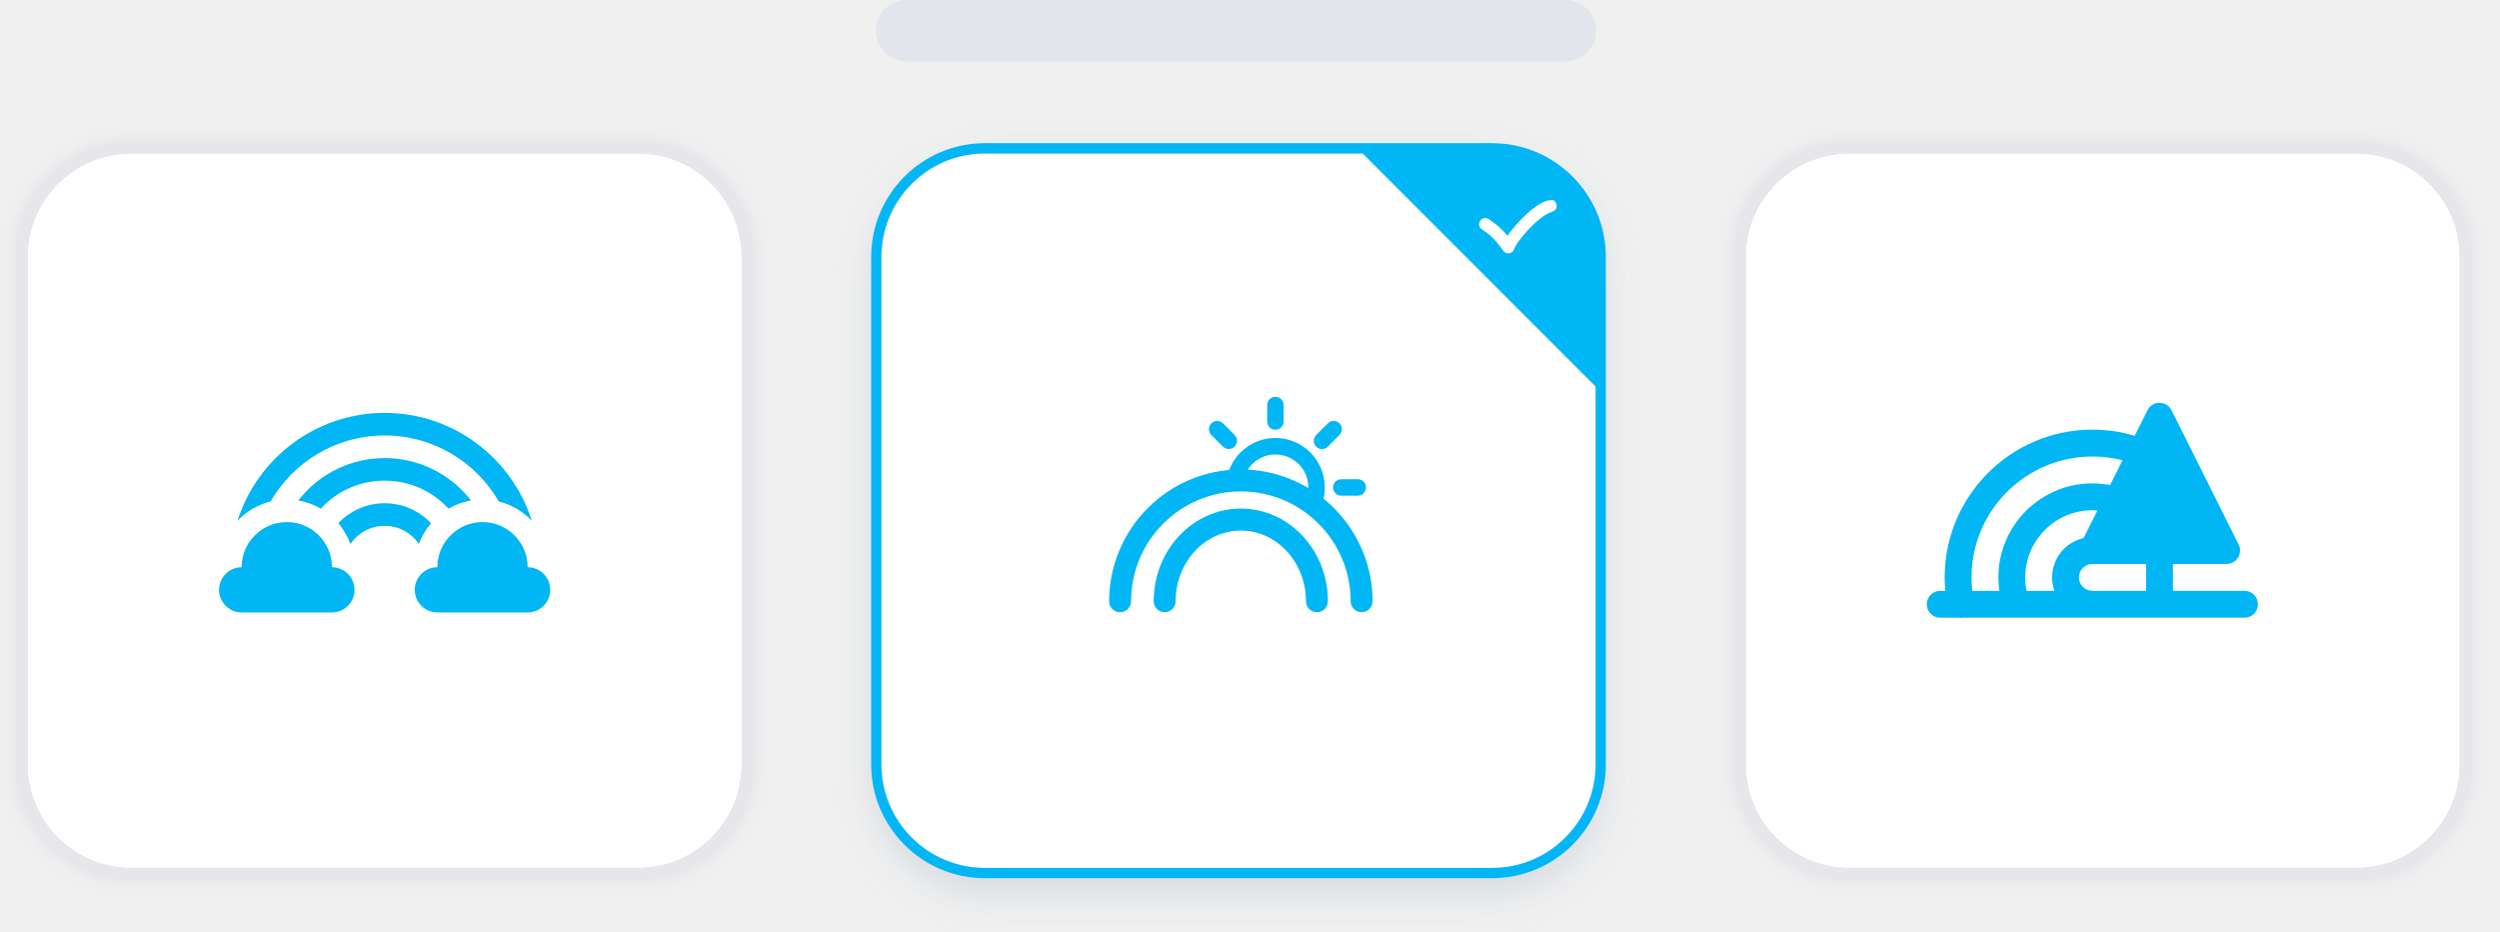
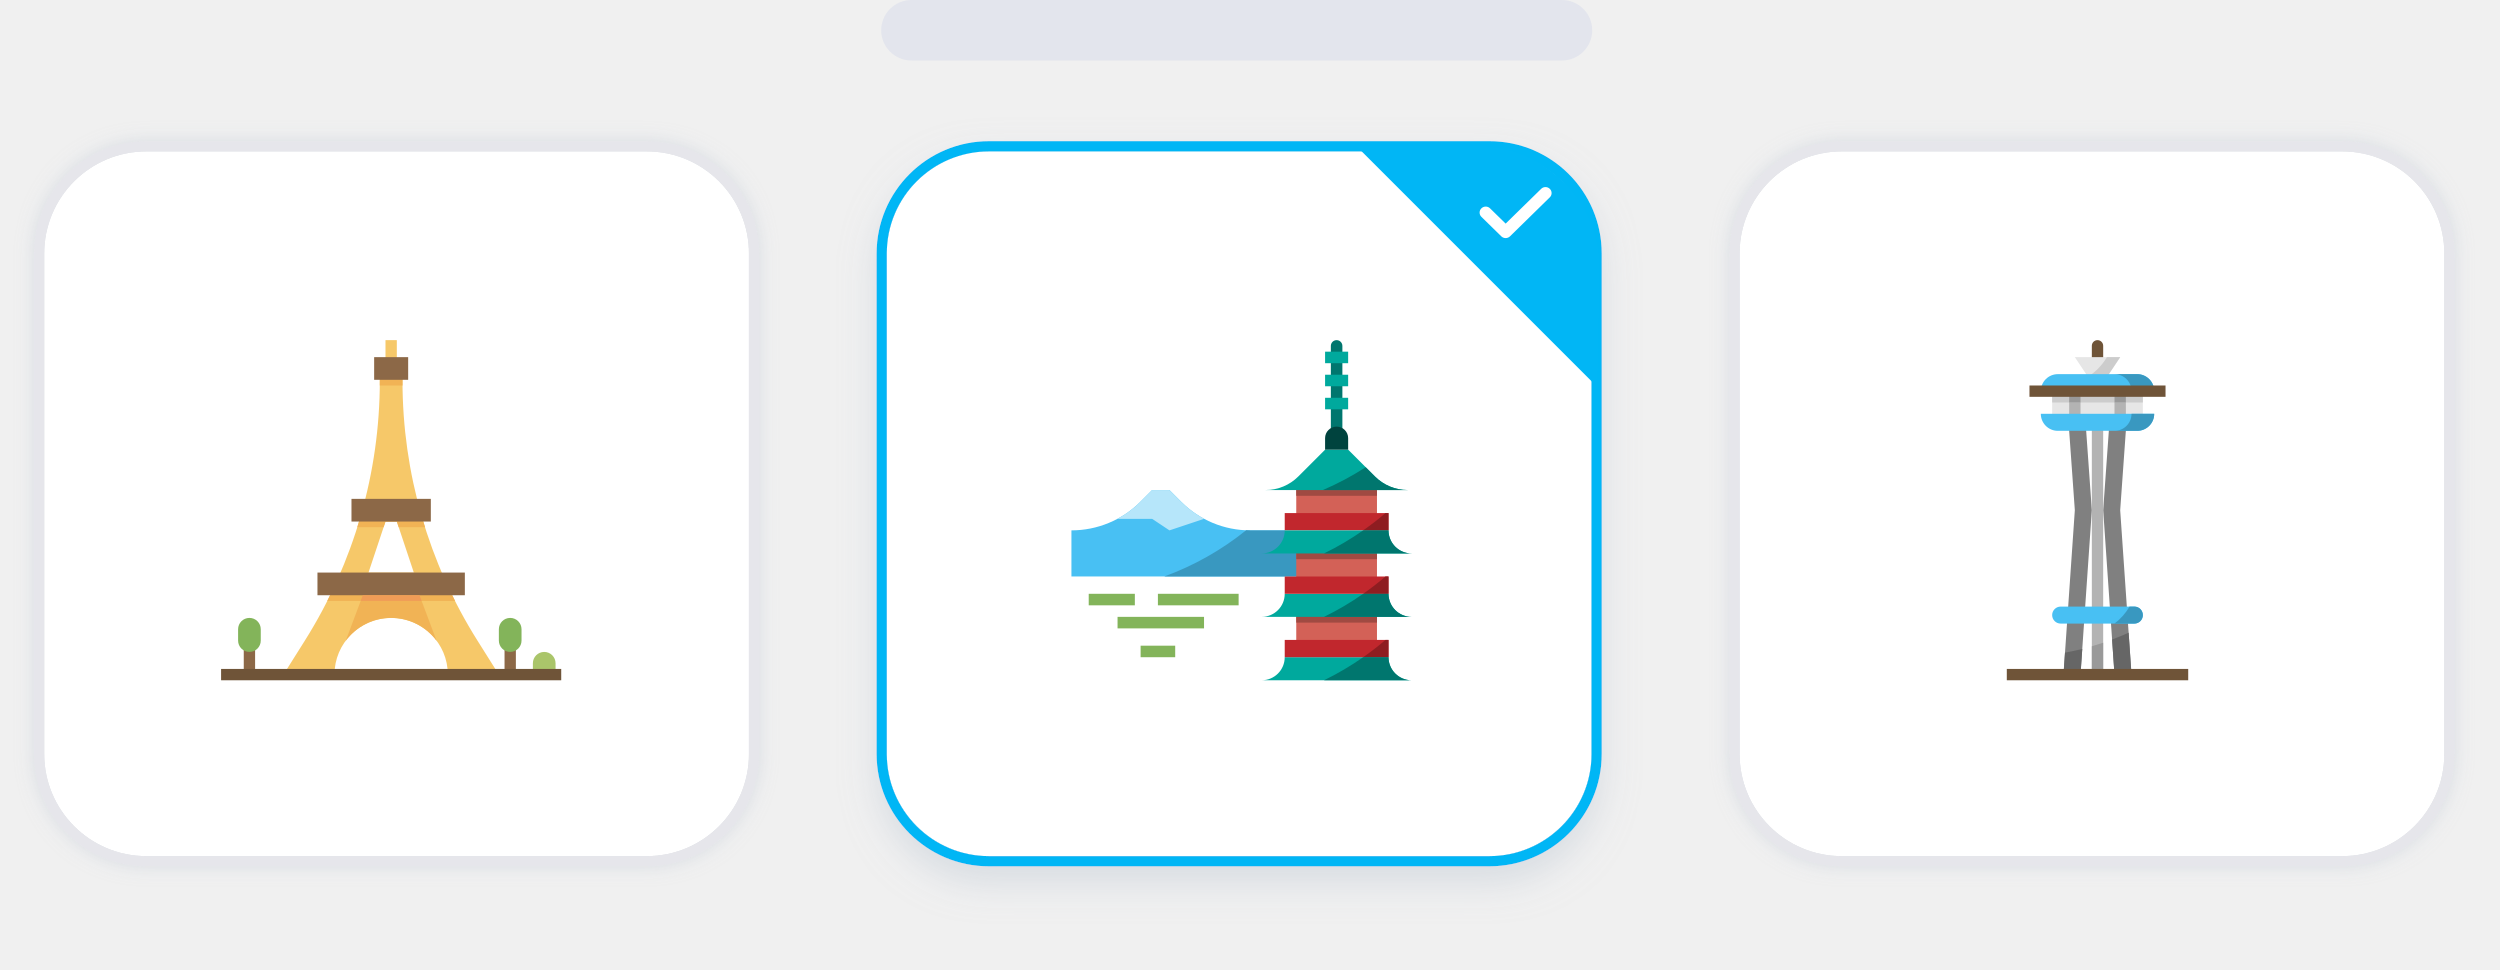
- <svg xmlns="http://www.w3.org/2000/svg" width="145px" height="54px" viewBox="0 0 145 54" version="1.1">
+ <svg xmlns="http://www.w3.org/2000/svg" width="147px" height="57px" viewBox="0 0 147 57" version="1.1">
  <defs>
    <filter x="-15.2%" y="-15.2%" width="131.3%" height="131.3%" filterUnits="objectBoundingBox" id="filter-1">
      <feOffset dx="0" dy="1" in="SourceAlpha" result="shadowOffsetOuter1" />
      <feGaussianBlur stdDeviation="1" in="shadowOffsetOuter1" result="shadowBlurOuter1" />
      <feColorMatrix values="0 0 0 0 0.533   0 0 0 0 0.596   0 0 0 0 0.667  0 0 0 0.5 0" type="matrix" in="shadowBlurOuter1" result="shadowMatrixOuter1" />
      <feMerge>
        <feMergeNode in="shadowMatrixOuter1" />
        <feMergeNode in="SourceGraphic" />
      </feMerge>
    </filter>
    <filter x="-5.9%" y="-5.9%" width="112.6%" height="112.6%" filterUnits="objectBoundingBox" id="filter-2">
      <feOffset dx="0" dy="0" in="SourceAlpha" result="shadowOffsetOuter1" />
      <feGaussianBlur stdDeviation="0.5" in="shadowOffsetOuter1" result="shadowBlurOuter1" />
      <feColorMatrix values="0 0 0 0 0.533   0 0 0 0 0.596   0 0 0 0 0.667  0 0 0 0.5 0" type="matrix" in="shadowBlurOuter1" result="shadowMatrixOuter1" />
      <feMerge>
        <feMergeNode in="shadowMatrixOuter1" />
        <feMergeNode in="SourceGraphic" />
      </feMerge>
    </filter>
    <filter x="-5.9%" y="-5.9%" width="112.6%" height="112.6%" filterUnits="objectBoundingBox" id="filter-3">
      <feOffset dx="0" dy="0" in="SourceAlpha" result="shadowOffsetOuter1" />
      <feGaussianBlur stdDeviation="0.5" in="shadowOffsetOuter1" result="shadowBlurOuter1" />
      <feColorMatrix values="0 0 0 0 0.533   0 0 0 0 0.596   0 0 0 0 0.667  0 0 0 0.5 0" type="matrix" in="shadowBlurOuter1" result="shadowMatrixOuter1" />
      <feMerge>
        <feMergeNode in="shadowMatrixOuter1" />
        <feMergeNode in="SourceGraphic" />
      </feMerge>
    </filter>
  </defs>
  <g id="pages" stroke="none" stroke-width="1" fill="none" fill-rule="evenodd">
-     <g id="VisualPicker" transform="translate(1, 0)">
+     <g id="VisualPicker" transform="translate(2, 0)" fill-rule="nonzero">
      <g id="Group-129" transform="translate(0, 8.302326)">
        <g id="Group-127" transform="translate(49.54371, 0)">
          <g id="card-2">
            <g id="Group-35-Copy-2">
-               <g id="price_active" filter="url(#filter-1)" fill-rule="nonzero">
+               <g id="price_active" filter="url(#filter-1)">
                <path d="M6.606,0.601 C3.289,0.601 0.601,3.289 0.601,6.606 L0.601,36.032 C0.601,39.348 3.289,42.037 6.606,42.037 L36.032,42.037 C39.348,42.037 42.037,39.348 42.037,36.032 L42.037,6.606 C42.037,3.289 39.348,0.601 36.032,0.601 L6.606,0.601 Z" id="Rectangle-17" fill="#FFFFFF" />
                <path d="M6.606,0 L36.032,0 C39.68,0 42.638,2.958 42.638,6.606 L42.638,36.032 C42.638,39.68 39.68,42.638 36.032,42.638 L6.606,42.638 C2.958,42.638 0,39.68 0,36.032 L0,6.606 C0,2.958 2.958,0 6.606,0 Z M6.606,0.601 C3.289,0.601 0.601,3.289 0.601,6.606 L0.601,36.032 C0.601,39.348 3.289,42.037 6.606,42.037 L36.032,42.037 C39.348,42.037 42.037,39.348 42.037,36.032 L42.037,6.606 C42.037,3.289 39.348,0.601 36.032,0.601 L6.606,0.601 Z" id="Rectangle-17" fill="#01B6F5" />
              </g>
-               <g id="tringle" transform="translate(28.2249, 0)">
+               <g id="tringle" transform="translate(28.2249, 0)" fill="#01B6F5">
                <g id="Group-20">
-                   <path d="M2.84217094e-14,0.3 L14.147,14.447 L14.275,7.635 C14.35,3.656 11.184,0.369 7.205,0.295 C7.158,0.294 7.11,0.293 7.063,0.293 L2.84217094e-14,0.3 Z" id="Line" fill="#01B6F5" fill-rule="nonzero" />
-                   <g id="icon-checked/white" transform="translate(6.305564, 1.80159)">
-                     <g id="icon">
-                       <rect id="Rectangle" fill-rule="nonzero" x="0" y="0" width="6" height="6" />
-                       <path d="M5.221,1.695 C5.126,1.451 4.932,1.489 4.723,1.531 C4.598,1.557 4.041,1.72 3.159,2.649 C2.794,3.035 2.553,3.342 2.394,3.576 C2.297,3.457 2.186,3.33 2.069,3.213 C1.71,2.854 1.31,2.608 1.293,2.597 C1.125,2.495 0.906,2.548 0.803,2.715 C0.7,2.883 0.752,3.103 0.92,3.206 C0.924,3.208 1.267,3.421 1.564,3.718 C1.867,4.021 2.142,4.43 2.144,4.434 C2.211,4.535 2.323,4.593 2.441,4.593 C2.461,4.593 2.482,4.592 2.502,4.588 C2.642,4.564 2.753,4.46 2.788,4.323 C2.788,4.319 2.93,3.928 3.677,3.14 C4.279,2.505 4.681,2.303 4.82,2.247 C4.821,2.247 4.822,2.247 4.824,2.247 C4.823,2.247 4.829,2.244 4.837,2.241 C4.861,2.232 4.874,2.228 4.874,2.228 C4.868,2.23 4.864,2.23 4.864,2.23 L4.864,2.229 C4.928,2.201 5.049,2.149 5.051,2.148 C5.233,2.073 5.292,1.878 5.221,1.695 Z" id="Shape" fill="#FFFFFF" fill-rule="nonzero" />
-                     </g>
-                   </g>
+                   <path d="M2.84217094e-14,0.3 L14.147,14.447 L14.275,7.635 C14.35,3.656 11.184,0.369 7.205,0.295 C7.158,0.294 7.11,0.293 7.063,0.293 L2.84217094e-14,0.3 Z" id="Line" />
                </g>
              </g>
            </g>
          </g>
-           <g id="Group-45" transform="translate(13.81219, 14.71298)" fill="#01B6F5">
-             <g id="Group-33" transform="translate(5.732331, 0)">
-               <path d="M3.916,1.911 C4.179,1.911 4.393,1.699 4.393,1.428 L4.393,0.482 C4.393,0.216 4.181,0 3.916,0 C3.651,0 3.438,0.212 3.438,0.482 L3.438,1.428 C3.438,1.695 3.649,1.911 3.916,1.911 Z" />
-               <path d="M0.871,2.887 C1.06,3.075 1.362,3.078 1.55,2.89 C1.736,2.704 1.738,2.402 1.547,2.211 L0.878,1.542 C0.689,1.354 0.386,1.351 0.199,1.539 C0.013,1.726 0.011,2.027 0.202,2.218 L0.871,2.887 Z" />
-               <path d="M7.261,5.256 C7.261,5.52 7.473,5.734 7.743,5.734 L8.689,5.734 C8.956,5.734 9.172,5.522 9.172,5.256 C9.172,4.992 8.96,4.778 8.689,4.778 L7.743,4.778 C7.477,4.778 7.261,4.99 7.261,5.256 Z" />
-               <path d="M6.96,2.888 L7.628,2.218 C7.817,2.03 7.82,1.728 7.632,1.54 C7.445,1.353 7.144,1.352 6.953,1.543 L6.284,2.212 C6.096,2.4 6.094,2.703 6.281,2.891 C6.468,3.077 6.769,3.078 6.96,2.888 Z" />
-               <path d="M1.529,4.299 C1.769,4.299 2.008,4.309 2.243,4.33 C2.569,3.742 3.195,3.344 3.916,3.344 C4.971,3.344 5.826,4.199 5.826,5.255 C5.826,5.347 5.819,5.438 5.807,5.526 C6.1,5.713 6.379,5.918 6.642,6.14 C6.733,5.861 6.782,5.563 6.782,5.255 C6.782,3.672 5.498,2.388 3.916,2.388 C2.666,2.388 1.602,3.189 1.21,4.305 C1.316,4.301 1.422,4.299 1.529,4.299 Z" />
-             </g>
-             <path d="M7.643,4.213 C3.428,4.213 0,7.642 0,11.856 C0,12.209 0.284,12.493 0.636,12.493 C0.989,12.493 1.273,12.209 1.273,11.856 C1.273,8.343 4.13,5.486 7.643,5.486 C11.156,5.486 14.013,8.343 14.013,11.856 C14.013,12.209 14.297,12.493 14.65,12.493 C15.002,12.493 15.286,12.209 15.286,11.856 C15.286,7.642 11.858,4.213 7.643,4.213 Z" />
-             <path d="M7.643,6.481 C4.854,6.481 2.586,8.893 2.586,11.856 C2.586,12.209 2.87,12.493 3.223,12.493 C3.575,12.493 3.859,12.209 3.859,11.856 C3.859,9.594 5.556,7.757 7.64,7.757 C9.724,7.757 11.421,9.598 11.421,11.856 C11.421,12.209 11.705,12.493 12.057,12.493 C12.41,12.493 12.694,12.209 12.694,11.856 C12.7,8.893 10.432,6.481 7.643,6.481 Z" />
-           </g>
        </g>
        <g id="Group-128">
-           <g id="price_active" filter="url(#filter-2)" fill-rule="nonzero">
+           <g id="price_active" filter="url(#filter-2)">
            <path d="M6.606,0.601 C3.289,0.601 0.601,3.289 0.601,6.606 L0.601,36.032 C0.601,39.348 3.289,42.037 6.606,42.037 L36.032,42.037 C39.348,42.037 42.037,39.348 42.037,36.032 L42.037,6.606 C42.037,3.289 39.348,0.601 36.032,0.601 L6.606,0.601 Z" id="Rectangle-17" fill="#FFFFFF" />
            <path d="M6.606,0 L36.032,0 C39.68,0 42.638,2.958 42.638,6.606 L42.638,36.032 C42.638,39.68 39.68,42.638 36.032,42.638 L6.606,42.638 C2.958,42.638 0,39.68 0,36.032 L0,6.606 C0,2.958 2.958,0 6.606,0 Z M6.606,0.601 C3.289,0.601 0.601,3.289 0.601,6.606 L0.601,36.032 C0.601,39.348 3.289,42.037 6.606,42.037 L36.032,42.037 C39.348,42.037 42.037,39.348 42.037,36.032 L42.037,6.606 C42.037,3.289 39.348,0.601 36.032,0.601 L6.606,0.601 Z" id="Rectangle-17" fill="#E6E6EB" />
          </g>
-           <g id="rainbow-(5)" transform="translate(11.71033, 15.61378)" fill="#01B6F5">
-             <path d="M6.551,8.984 C6.551,7.537 5.378,6.364 3.931,6.364 C2.483,6.364 1.31,7.537 1.31,8.984 C0.587,8.984 0,9.571 0,10.294 C0,11.018 0.587,11.605 1.31,11.605 L6.551,11.605 C7.275,11.605 7.861,11.018 7.861,10.294 C7.861,9.571 7.275,8.984 6.551,8.984 Z" />
-             <path d="M17.907,8.984 C17.907,7.537 16.733,6.364 15.286,6.364 C13.839,6.364 12.666,7.537 12.666,8.984 C11.942,8.984 11.355,9.571 11.355,10.294 C11.355,11.018 11.942,11.605 12.666,11.605 L17.907,11.605 C18.63,11.605 19.217,11.018 19.217,10.294 C19.217,9.571 18.63,8.984 17.907,8.984 Z" />
-             <path d="M12.976,3.62 C11.968,2.986 10.804,2.651 9.608,2.651 C8.413,2.651 7.249,2.986 6.241,3.62 C5.608,4.018 5.053,4.524 4.599,5.11 C5.068,5.191 5.509,5.355 5.905,5.587 C6.842,4.562 8.171,3.961 9.608,3.961 C11.046,3.961 12.375,4.562 13.312,5.587 C13.708,5.355 14.149,5.191 14.618,5.11 C14.164,4.524 13.609,4.018 12.976,3.62 Z" />
-             <path d="M9.608,0.031 C5.609,0.031 2.214,2.667 1.069,6.293 C1.579,5.75 2.242,5.353 2.988,5.168 C4.311,2.882 6.783,1.341 9.608,1.341 C12.434,1.341 14.906,2.882 16.229,5.168 C16.975,5.353 17.638,5.75 18.148,6.293 C17.003,2.667 13.608,0.031 9.608,0.031 Z" />
-             <path d="M9.608,5.272 C8.55,5.272 7.594,5.718 6.917,6.431 C7.219,6.784 7.46,7.191 7.623,7.634 C8.055,7 8.784,6.582 9.608,6.582 C10.433,6.582 11.162,7 11.594,7.634 C11.757,7.191 11.998,6.784 12.3,6.431 C11.623,5.718 10.667,5.272 9.608,5.272 Z" />
-           </g>
        </g>
-         <g id="Group-126" transform="translate(99.68796, 0)" fill-rule="nonzero">
+         <g id="Group-126" transform="translate(99.68796, 0)">
          <g id="price_active-copy" filter="url(#filter-3)">
            <path d="M6.606,0.601 C3.289,0.601 0.601,3.289 0.601,6.606 L0.601,36.032 C0.601,39.348 3.289,42.037 6.606,42.037 L36.032,42.037 C39.348,42.037 42.037,39.348 42.037,36.032 L42.037,6.606 C42.037,3.289 39.348,0.601 36.032,0.601 L6.606,0.601 Z" id="Rectangle-17" fill="#FFFFFF" />
            <path d="M6.606,0 L36.032,0 C39.68,0 42.638,2.958 42.638,6.606 L42.638,36.032 C42.638,39.68 39.68,42.638 36.032,42.638 L6.606,42.638 C2.958,42.638 0,39.68 0,36.032 L0,6.606 C0,2.958 2.958,0 6.606,0 Z M6.606,0.601 C3.289,0.601 0.601,3.289 0.601,6.606 L0.601,36.032 C0.601,39.348 3.289,42.037 6.606,42.037 L36.032,42.037 C39.348,42.037 42.037,39.348 42.037,36.032 L42.037,6.606 C42.037,3.289 39.348,0.601 36.032,0.601 L6.606,0.601 Z" id="Rectangle-17" fill="#E6E6EB" />
          </g>
-           <g id="rainbow-(6)" transform="translate(11.1098, 15.01325)" fill="#01B6F5">
-             <path d="M18.438,10.953 L14.283,10.953 L14.283,9.395 L17.399,9.395 C17.399,9.395 17.4,9.395 17.4,9.395 C17.83,9.395 18.179,9.046 18.179,8.616 C18.179,8.476 18.142,8.345 18.078,8.231 L14.201,0.477 C14.069,0.213 13.799,0.046 13.504,0.046 C13.209,0.046 12.939,0.213 12.807,0.477 L12.064,1.962 C11.271,1.724 10.448,1.604 9.608,1.604 C4.883,1.604 1.039,5.448 1.039,10.174 C1.039,10.434 1.051,10.694 1.075,10.953 L0.779,10.953 C0.349,10.953 0,11.302 0,11.732 C0,12.162 0.349,12.511 0.779,12.511 L1.839,12.511 C1.884,12.519 1.929,12.523 1.975,12.523 C2.019,12.523 2.063,12.518 2.107,12.511 L5.187,12.511 C5.191,12.511 5.196,12.511 5.2,12.511 C5.204,12.511 5.208,12.511 5.212,12.511 L18.438,12.511 C18.868,12.511 19.217,12.162 19.217,11.732 C19.217,11.302 18.868,10.953 18.438,10.953 Z M4.155,10.174 C4.155,10.436 4.175,10.696 4.211,10.953 L2.64,10.953 C2.612,10.695 2.597,10.434 2.597,10.174 C2.597,6.308 5.742,3.162 9.608,3.162 C10.203,3.162 10.788,3.236 11.355,3.381 L10.637,4.817 C10.299,4.753 9.955,4.72 9.608,4.72 C6.601,4.72 4.155,7.167 4.155,10.174 Z M7.405,10.953 L5.792,10.953 C5.74,10.698 5.713,10.437 5.713,10.174 C5.713,8.026 7.461,6.278 9.608,6.278 C9.706,6.278 9.804,6.282 9.901,6.289 L9.099,7.893 C8.054,8.127 7.271,9.06 7.271,10.174 C7.271,10.447 7.319,10.709 7.405,10.953 Z M12.725,10.953 L9.608,10.953 C9.179,10.953 8.829,10.603 8.829,10.174 C8.829,9.744 9.179,9.395 9.608,9.395 L12.725,9.395 L12.725,10.953 Z" id="XMLID_229_" />
-           </g>
        </g>
      </g>
-       <path d="M51.593,3.558 C50.61,3.558 49.814,2.762 49.814,1.779 C49.814,0.797 50.61,-4.4408921e-16 51.593,-4.4408921e-16 L89.843,-4.4408921e-16 C90.826,-4.4408921e-16 91.622,0.797 91.622,1.779 C91.622,2.762 90.826,3.558 89.843,3.558 L51.593,3.558 Z" id="Line-12" fill="#E3E5ED" fill-rule="nonzero" />
+       <path d="M51.593,3.558 C50.61,3.558 49.814,2.762 49.814,1.779 C49.814,0.797 50.61,0 51.593,0 L89.843,0 C90.826,0 91.622,0.797 91.622,1.779 C91.622,2.762 90.826,3.558 89.843,3.558 L51.593,3.558 Z" id="Line-12" fill="#E3E5ED" />
+       <path d="M89.129,11.603 L86.787,13.897 C86.716,13.965 86.624,14 86.532,14 C86.44,14 86.347,13.965 86.277,13.897 L85.106,12.75 C84.965,12.612 84.965,12.388 85.106,12.251 C85.247,12.112 85.474,12.112 85.615,12.251 L86.532,13.148 L88.62,11.104 C88.761,10.965 88.989,10.965 89.129,11.104 C89.27,11.241 89.27,11.465 89.129,11.603 Z" id="Path" fill="#FFFFFF" />
+       <g id="010-eiffel-tower" transform="translate(11, 20)">
+         <path d="M15.075,17.668 C12.195,13.094 10.667,7.799 10.667,2.394 L10.667,2 L9.333,2 L9.333,2.394 C9.333,7.799 7.805,13.094 4.925,17.668 L3.667,19.667 L6.667,19.667 C6.667,17.826 8.159,16.333 10,16.333 C11.841,16.333 13.333,17.826 13.333,19.667 L16.333,19.667 L15.075,17.668 Z M8.667,13.667 L9.667,10.667 L10.333,10.667 L11.333,13.667 L8.667,13.667 Z" id="Shape" fill="#F6C869" />
+         <path d="M8.333,15 L7.333,17.667 L7.338,17.667 C7.965,16.827 8.952,16.333 10,16.333 C11.048,16.333 12.035,16.827 12.662,17.667 L12.667,17.667 L11.667,15 L8.333,15 Z" id="Path" fill="#F1B355" />
+         <polygon id="Path" fill="#F6C869" points="9.667 0 10.333 0 10.333 1.333 9.667 1.333" />
+         <path d="M13.758,15.333 C13.535,14.894 13.322,14.45 13.123,14 L6.877,14 C6.678,14.45 6.465,14.894 6.242,15.333 L13.758,15.333 Z" id="Path" fill="#F1B355" />
+         <path d="M11.608,9.667 L8.392,9.667 C8.274,10.114 8.146,10.559 8.007,11 L9.556,11 L9.667,10.667 L10.333,10.667 L10.444,11 L11.993,11 C11.854,10.559 11.726,10.114 11.608,9.667 Z" id="Path" fill="#F1B355" />
+         <polygon id="Path" fill="#8C6847" points="1.333 18 2 18 2 19.667 1.333 19.667" />
+         <rect id="Rectangle" fill="#83B45A" x="1" y="16.333" width="1.333" height="2" rx="0.667" />
+         <polygon id="Path" fill="#8C6847" points="16.667 18 17.333 18 17.333 19.667 16.667 19.667" />
+         <rect id="Rectangle" fill="#83B45A" x="16.333" y="16.333" width="1.333" height="2" rx="0.667" />
+         <path d="M19.667,19.667 L19.667,19 C19.667,18.632 19.368,18.333 19,18.333 C18.632,18.333 18.333,18.632 18.333,19 L18.333,19.667 L19.667,19.667 Z" id="Path" fill="#AAC56A" />
+         <polygon id="Path" fill="#6F5438" points="0 19.333 20 19.333 20 20 0 20" />
+         <polygon id="Path" fill="#F1B355" points="9.333 2 10.667 2 10.667 2.667 9.333 2.667" />
+         <polygon id="Path" fill="#8C6847" points="7.667 9.333 12.333 9.333 12.333 10.667 7.667 10.667" />
+         <polygon id="Path" fill="#8C6847" points="5.667 13.667 14.333 13.667 14.333 15 5.667 15" />
+         <polygon id="Path" fill="#F09C57" points="11.792 15.333 11.667 15 8.333 15 8.208 15.333" />
+         <polygon id="Path" fill="#8C6847" points="9 1 11 1 11 2.333 9 2.333" />
+       </g>
+       <g id="028-space-needle" transform="translate(116, 20)">
+         <polygon id="Path" fill="#808080" points="4.667 5.333 4.667 5 3.667 5 3.667 5.333 4 10 3.333 19.667 4.333 19.667 5 10" />
+         <path d="M3.422,18.376 L3.333,19.667 L4.333,19.667 L4.438,18.156 C4.103,18.241 3.764,18.312 3.422,18.376 L3.422,18.376 Z" id="Path" fill="#666666" />
+         <polygon id="Path" fill="#808080" points="6.667 10 7 5.333 7 5 6 5 6 5.333 5.667 10 6.333 19.667 7.333 19.667" />
+         <polygon id="Path" fill="#B3B3B3" points="5 3 5.667 3 5.667 19.667 5 19.667" />
+         <path d="M6.191,17.605 L6.333,19.667 L7.333,19.667 L7.163,17.202 C6.844,17.346 6.521,17.481 6.191,17.605 Z" id="Path" fill="#666666" />
+         <path d="M5,18 L5,19.667 L5.667,19.667 L5.667,17.79 C5.446,17.864 5.224,17.934 5,18 Z" id="Path" fill="#999999" />
+         <path d="M5.667,1.333 L5,1.333 L5,0.333 C5,0.149 5.149,0 5.333,0 C5.517,0 5.667,0.149 5.667,0.333 L5.667,1.333 Z" id="Path" fill="#6F5438" />
+         <polygon id="Path" fill="#E6E6E6" points="4 1 4.667 2 4.667 2.333 6 2.333 6 2 6.667 1" />
+         <path d="M5.884,1 C5.591,1.505 5.172,1.924 4.667,2.217 L4.667,2.333 L6,2.333 L6,2 L6.667,1 L5.884,1 Z" id="Path" fill="#CCCCCC" />
+         <path d="M2,3 C2,2.448 2.448,2 3,2 L7.667,2 C8.219,2 8.667,2.448 8.667,3 L2,3 Z" id="Path" fill="#48C0F3" />
+         <path d="M7.667,2 L6.333,2 C6.886,2 7.333,2.448 7.333,3 L8.667,3 C8.667,2.448 8.219,2 7.667,2 Z" id="Path" fill="#3998C0" />
+         <polygon id="Path" fill="#E6E6E6" points="2.667 3 8 3 8 4.667 2.667 4.667" />
+         <polygon id="Path" fill="#B3B3B3" points="6.333 3 7 3 7 4.667 6.333 4.667" />
+         <polygon id="Path" fill="#B3B3B3" points="3.667 3 4.333 3 4.333 4.667 3.667 4.667" />
+         <polygon id="Path" fill="#6F5438" points="0 19.333 10.667 19.333 10.667 20 0 20" />
+         <path d="M3,5.333 L7.667,5.333 C8.219,5.333 8.667,4.886 8.667,4.333 L2,4.333 C2,4.886 2.448,5.333 3,5.333 Z" id="Path" fill="#48C0F3" />
+         <path d="M7.333,4.333 C7.333,4.886 6.886,5.333 6.333,5.333 L7.667,5.333 C8.219,5.333 8.667,4.886 8.667,4.333 L7.333,4.333 Z" id="Path" fill="#3998C0" />
+         <rect id="Rectangle" fill="#48C0F3" x="2.667" y="15.667" width="5.333" height="1" rx="0.5" />
+         <polygon id="Path" fill="#CCCCCC" points="2.667 3 8 3 8 3.667 2.667 3.667" />
+         <polygon id="Path" fill="#999999" points="3.667 3 4.333 3 4.333 3.667 3.667 3.667" />
+         <polygon id="Path" fill="#999999" points="6.333 3 7 3 7 3.667 6.333 3.667" />
+         <polygon id="Path" fill="#6F5438" points="1.333 2.667 9.333 2.667 9.333 3.333 1.333 3.333" />
+         <path d="M7.5,15.667 L7.217,15.667 C6.991,16.057 6.688,16.397 6.327,16.667 L7.5,16.667 C7.776,16.667 8,16.443 8,16.167 C8,15.891 7.776,15.667 7.5,15.667 Z" id="Path" fill="#3998C0" />
+       </g>
+       <g id="008-pagoda" transform="translate(61, 20)">
+         <path d="M14.237,13.898 L0,13.898 L0,11.186 C1.519,11.186 2.977,10.583 4.051,9.508 L4.746,8.814 L5.763,8.814 L6.458,9.508 C7.532,10.583 8.989,11.186 10.508,11.186 L12.542,11.186 L14.237,13.898 Z" id="Path" fill="#48C0F3" />
+         <path d="M4.746,10.508 L5.763,11.186 L7.797,10.508 L7.806,10.508 C7.31,10.243 6.855,9.906 6.458,9.508 L5.763,8.814 L4.746,8.814 L4.051,9.508 C3.653,9.906 3.199,10.243 2.703,10.508 L4.746,10.508 Z" id="Path" fill="#B6E6FA" />
+         <path d="M10.508,11.186 C10.431,11.186 10.354,11.178 10.277,11.175 C8.83,12.341 7.201,13.262 5.455,13.898 L14.237,13.898 L12.542,11.186 L10.508,11.186 Z" id="Path" fill="#3998C0" />
+         <polygon id="Path" fill="#D36157" points="13.22 8.475 17.966 8.475 17.966 10.508 13.22 10.508" />
+         <polygon id="Path" fill="#A04A42" points="13.22 8.475 17.966 8.475 17.966 9.153 13.22 9.153" />
+         <polygon id="Path" fill="#D36157" points="13.22 12.203 17.966 12.203 17.966 14.237 13.22 14.237" />
+         <polygon id="Path" fill="#A04A42" points="13.22 12.203 17.966 12.203 17.966 12.881 13.22 12.881" />
+         <polygon id="Path" fill="#D36157" points="13.22 15.932 17.966 15.932 17.966 17.966 13.22 17.966" />
+         <polygon id="Path" fill="#A04A42" points="13.22 15.932 17.966 15.932 17.966 16.61 13.22 16.61" />
+         <path d="M15.932,5.424 L15.254,5.424 L15.254,0.339 C15.254,0.152 15.406,0 15.593,0 C15.78,0 15.932,0.152 15.932,0.339 L15.932,5.424 Z" id="Path" fill="#00766E" />
+         <polygon id="Path" fill="#00A99D" points="14.915 3.39 16.271 3.39 16.271 4.068 14.915 4.068" />
+         <polygon id="Path" fill="#00A99D" points="14.915 2.034 16.271 2.034 16.271 2.712 14.915 2.712" />
+         <polygon id="Path" fill="#00A99D" points="14.915 0.678 16.271 0.678 16.271 1.356 14.915 1.356" />
+         <polygon id="Path" fill="#C1272D" points="12.542 10.169 18.644 10.169 18.644 11.186 12.542 11.186" />
+         <path d="M17.85,8.019 C18.358,8.528 19.048,8.814 19.767,8.814 L11.419,8.814 C12.138,8.814 12.828,8.528 13.337,8.019 L14.915,6.441 L16.271,6.441 L17.85,8.019 Z" id="Path" fill="#00A99D" />
+         <path d="M14.915,6.441 L16.271,6.441 L16.271,5.763 C16.271,5.388 15.968,5.085 15.593,5.085 C15.219,5.085 14.915,5.388 14.915,5.763 L14.915,6.441 Z" id="Path" fill="#00433E" />
+         <path d="M18.644,11.186 C18.644,11.935 19.251,12.542 20,12.542 L11.186,12.542 C11.935,12.542 12.542,11.935 12.542,11.186 L18.644,11.186 Z" id="Path" fill="#00A99D" />
+         <path d="M18.644,14.915 C18.644,15.664 19.251,16.271 20,16.271 L11.186,16.271 C11.935,16.271 12.542,15.664 12.542,14.915 L18.644,14.915 Z" id="Path" fill="#00A99D" />
+         <path d="M18.644,18.644 C18.644,19.393 19.251,20 20,20 L11.186,20 C11.935,20 12.542,19.393 12.542,18.644 L18.644,18.644 Z" id="Path" fill="#00A99D" />
+         <polygon id="Path" fill="#C1272D" points="12.542 17.627 18.644 17.627 18.644 18.644 12.542 18.644" />
+         <polygon id="Path" fill="#C1272D" points="12.542 13.898 18.644 13.898 18.644 14.915 12.542 14.915" />
+         <g id="Group" transform="translate(1.016949, 14.91525)" fill="#83B45A">
+           <polygon id="Path" points="0 0 2.712 0 2.712 0.678 0 0.678" />
+           <polygon id="Path" points="4.068 0 8.814 0 8.814 0.678 4.068 0.678" />
+           <polygon id="Path" points="1.695 1.356 6.78 1.356 6.78 2.034 1.695 2.034" />
+           <polygon id="Path" points="3.051 3.051 5.085 3.051 5.085 3.729 3.051 3.729" />
+         </g>
+         <path d="M17.303,7.473 C16.503,7.99 15.661,8.438 14.786,8.814 L19.767,8.814 C19.048,8.814 18.358,8.528 17.85,8.019 L17.303,7.473 Z" id="Path" fill="#00766E" />
+         <path d="M17.154,11.186 L18.644,11.186 L18.644,10.169 L18.467,10.169 C18.046,10.529 17.609,10.868 17.154,11.186 Z" id="Path" fill="#8E1D21" />
+         <path d="M18.644,11.186 L17.154,11.186 C16.423,11.698 15.654,12.152 14.852,12.542 L20,12.542 C19.251,12.542 18.644,11.935 18.644,11.186 L18.644,11.186 Z" id="Path" fill="#00766E" />
+         <path d="M17.154,14.915 L18.644,14.915 L18.644,13.898 L18.467,13.898 C18.046,14.258 17.609,14.597 17.154,14.915 Z" id="Path" fill="#8E1D21" />
+         <path d="M18.644,14.915 L17.154,14.915 C16.423,15.427 15.654,15.881 14.852,16.271 L20,16.271 C19.251,16.271 18.644,15.664 18.644,14.915 L18.644,14.915 Z" id="Path" fill="#00766E" />
+         <path d="M17.154,18.644 L18.644,18.644 L18.644,17.627 L18.467,17.627 C18.046,17.987 17.609,18.326 17.154,18.644 Z" id="Path" fill="#8E1D21" />
+         <path d="M18.644,18.644 L17.154,18.644 C16.423,19.156 15.654,19.609 14.852,20 L20,20 C19.251,20 18.644,19.393 18.644,18.644 L18.644,18.644 Z" id="Path" fill="#00766E" />
+       </g>
    </g>
  </g>
</svg>
